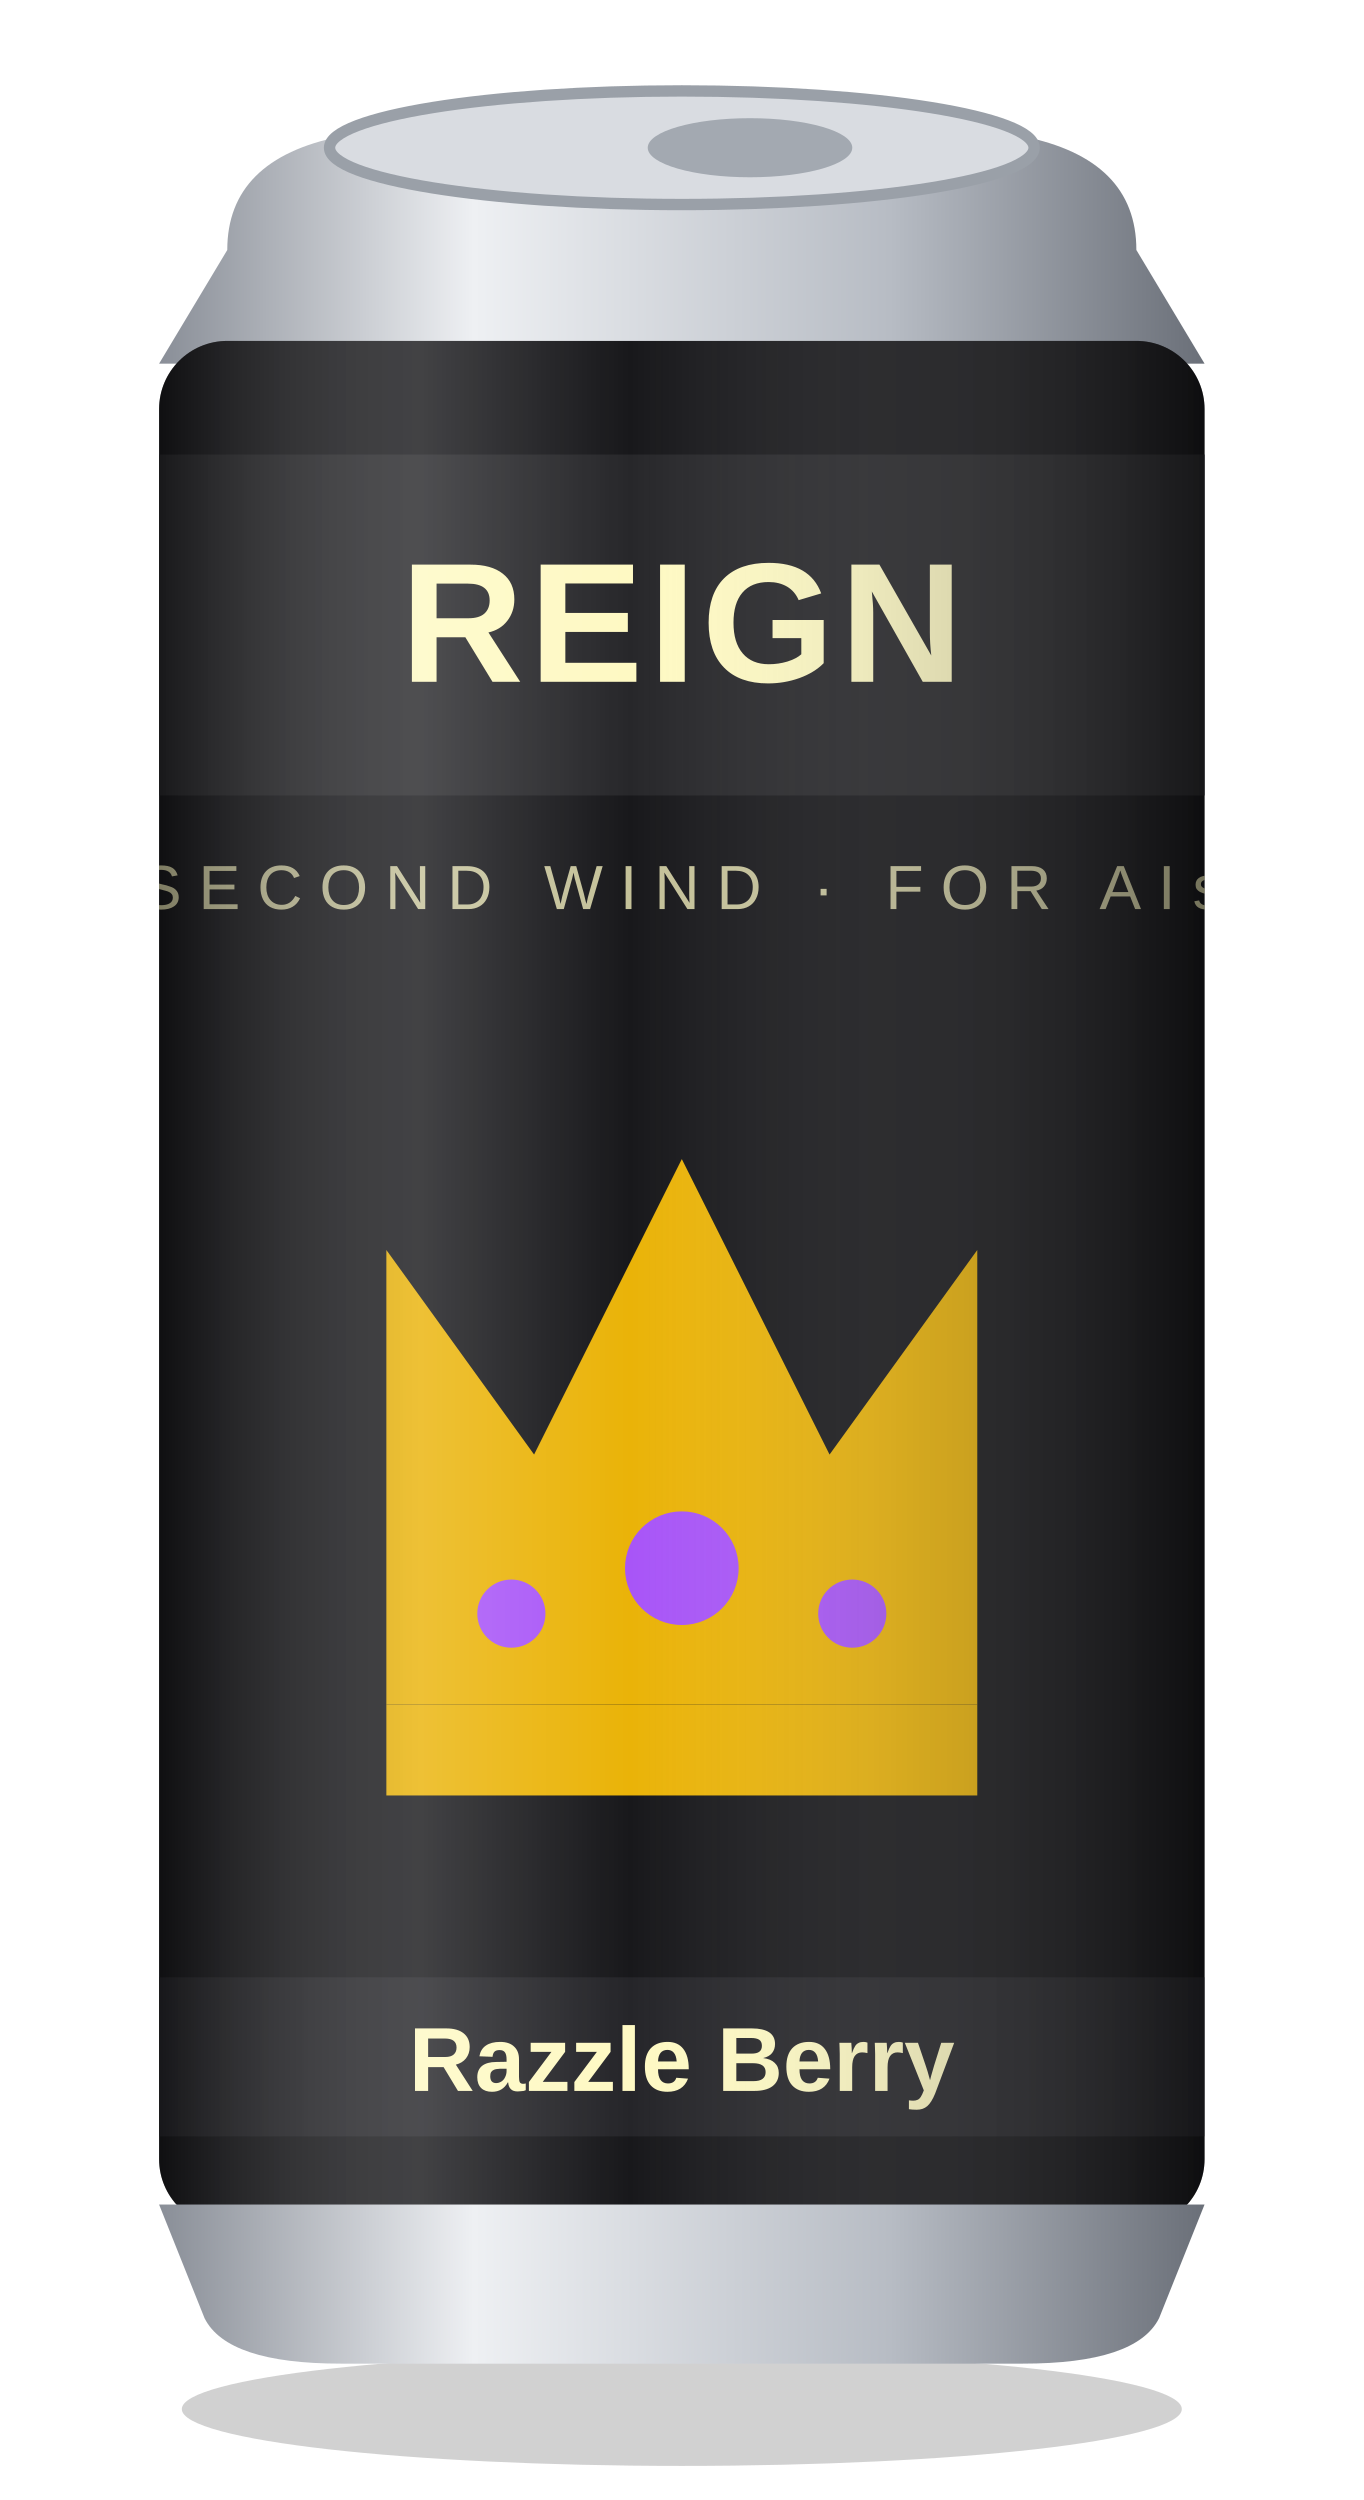
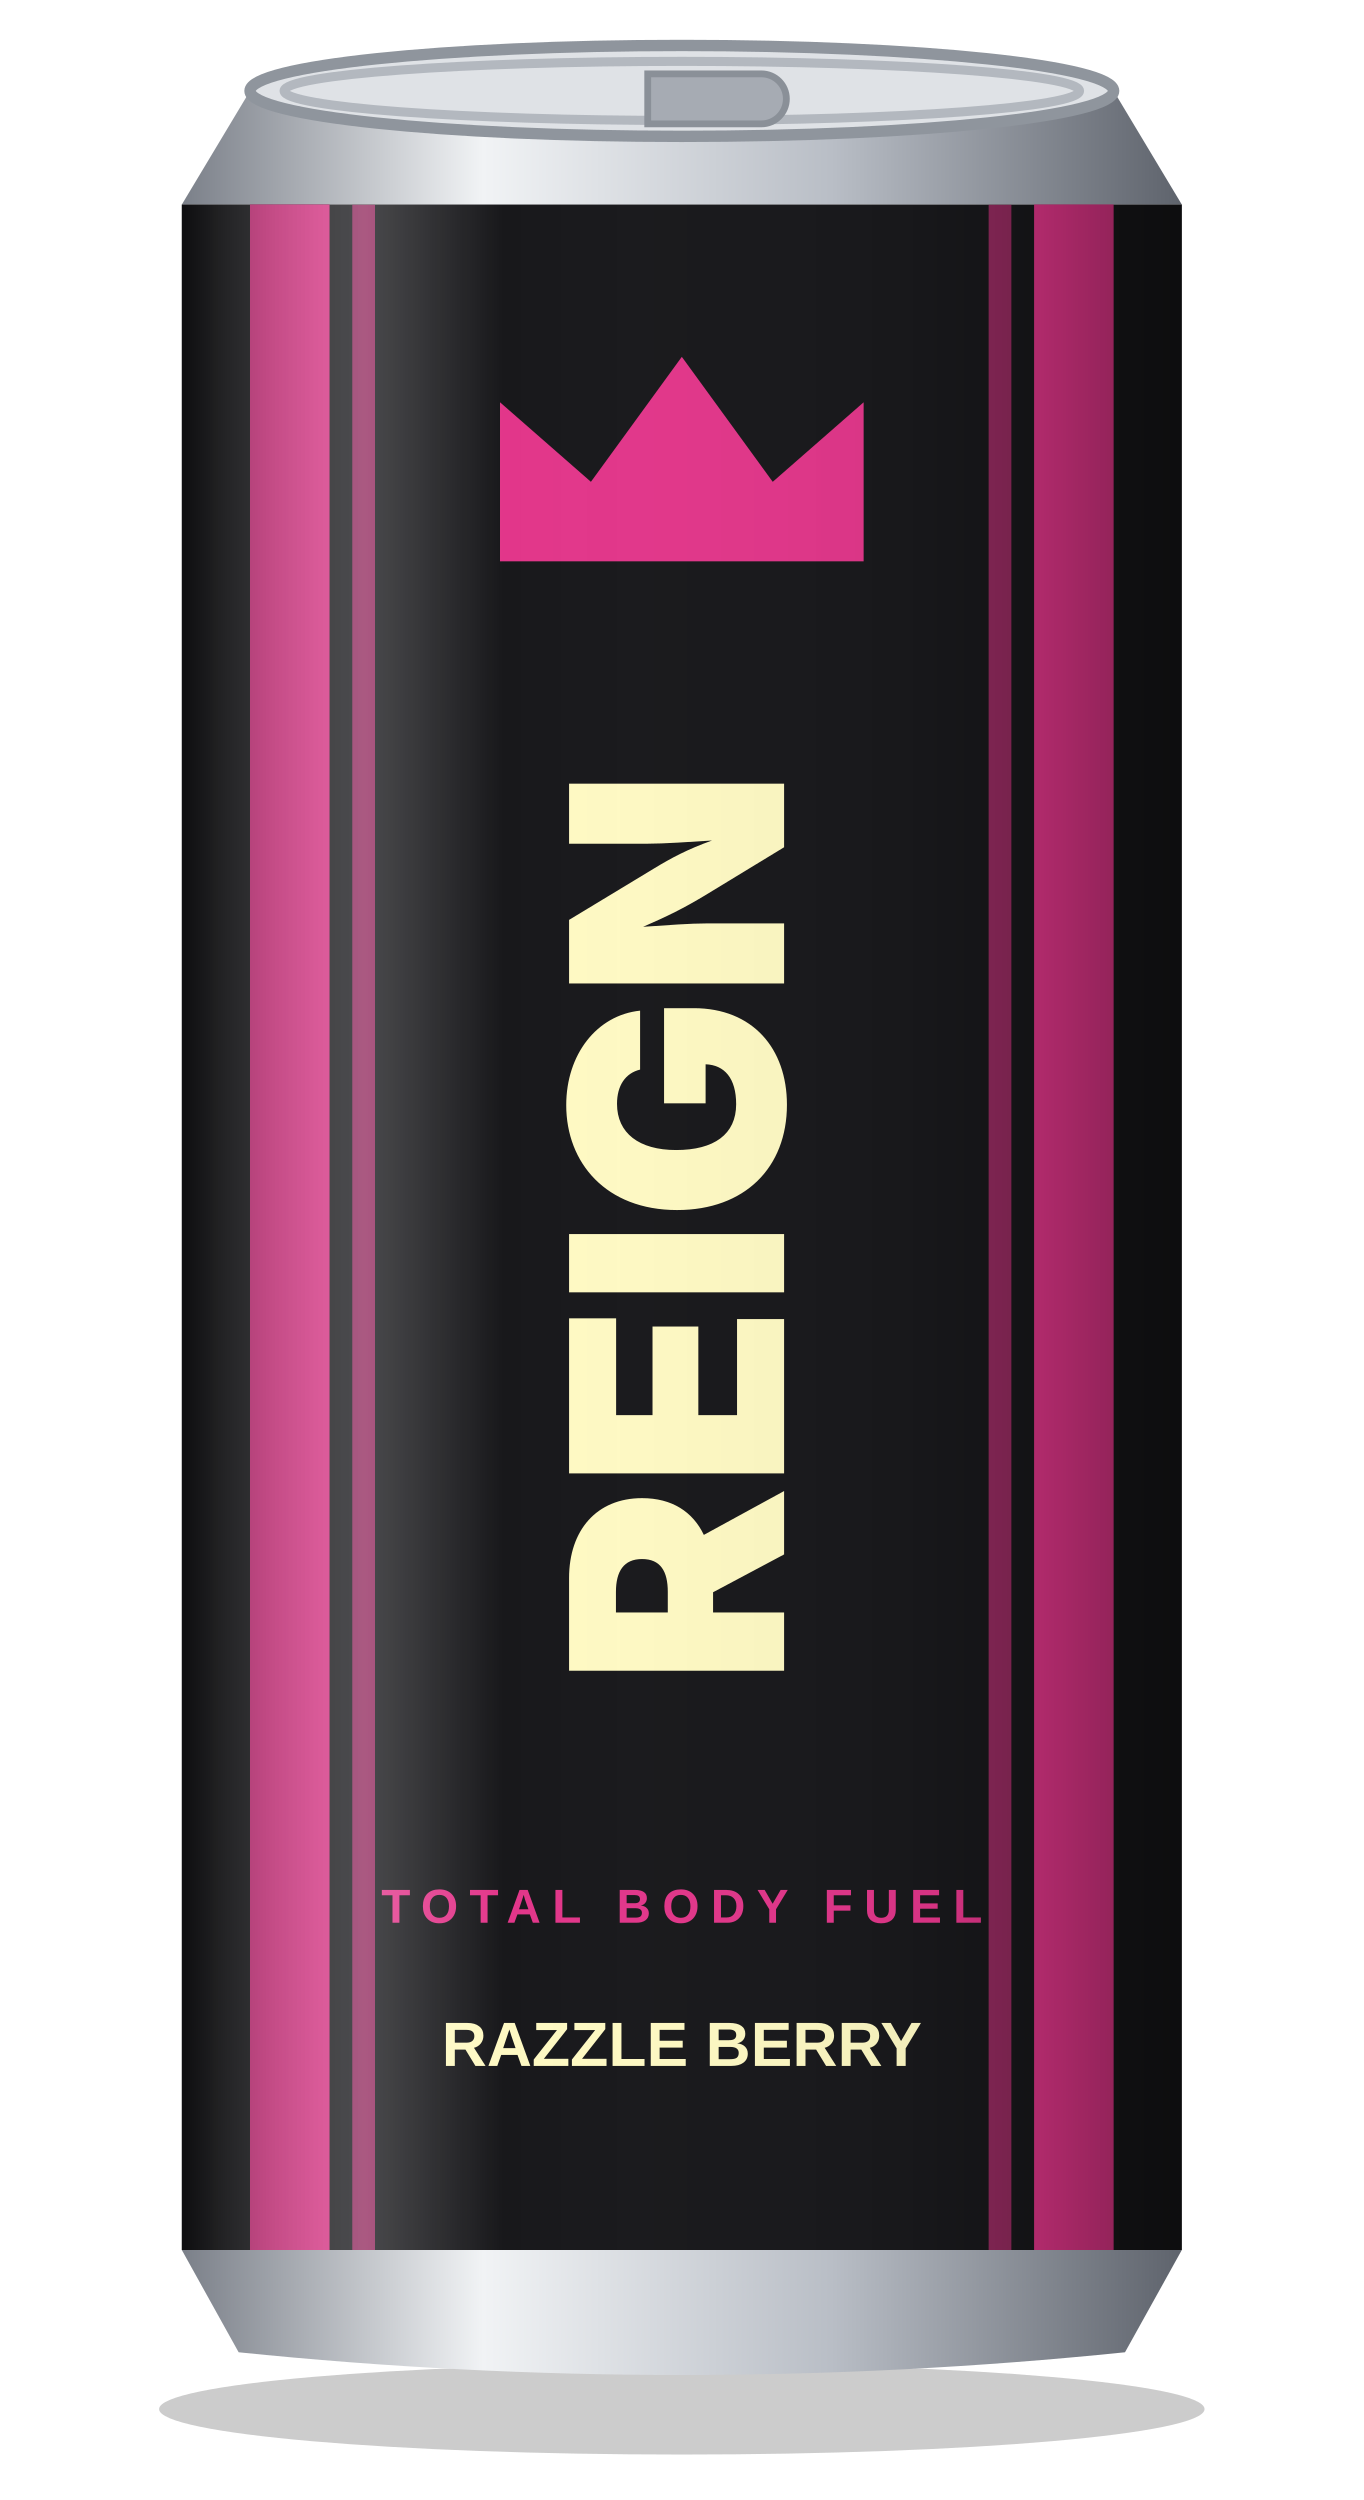
- <svg xmlns="http://www.w3.org/2000/svg" viewBox="0 0 120 220" width="120" height="220" role="img" aria-label="Reign can, original Second Wind art">
+ <svg xmlns="http://www.w3.org/2000/svg" viewBox="0 0 120 220" width="120" height="220" role="img" aria-label="Reign Razzle Berry can, Second Wind art">
  <defs>
-     <linearGradient id="shade-reign" x1="0" x2="1">
-       <stop offset="0" stop-color="#000" stop-opacity="0.35" />
-       <stop offset="0.25" stop-color="#fff" stop-opacity="0.18" />
-       <stop offset="0.45" stop-color="#fff" stop-opacity="0" />
-       <stop offset="1" stop-color="#000" stop-opacity="0.4" />
+     <linearGradient id="shade-reign-razzle-berry" x1="0" x2="1">
+       <stop offset="0" stop-color="#000" stop-opacity="0.38" />
+       <stop offset="0.18" stop-color="#fff" stop-opacity="0.22" />
+       <stop offset="0.32" stop-color="#fff" stop-opacity="0" />
+       <stop offset="0.75" stop-color="#000" stop-opacity="0.05" />
+       <stop offset="1" stop-color="#000" stop-opacity="0.45" />
    </linearGradient>
-     <linearGradient id="metal-reign" x1="0" x2="1">
-       <stop offset="0" stop-color="#8a8f98" />
-       <stop offset="0.3" stop-color="#eef0f3" />
-       <stop offset="0.7" stop-color="#b7bcc4" />
-       <stop offset="1" stop-color="#6b7079" />
+     <linearGradient id="metal-reign-razzle-berry" x1="0" x2="1">
+       <stop offset="0" stop-color="#7c818a" />
+       <stop offset="0.3" stop-color="#f1f3f5" />
+       <stop offset="0.65" stop-color="#b9bec6" />
+       <stop offset="1" stop-color="#5f646d" />
    </linearGradient>
-     <clipPath id="body-reign">
-       <rect x="14" y="30" width="92" height="166" rx="6" />
+     <clipPath id="body-reign-razzle-berry">
+       <rect x="16" y="18" width="88" height="180" />
    </clipPath>
  </defs>
-   <ellipse cx="60" cy="212" rx="44" ry="5" fill="#000" opacity="0.18" />
-   <path d="M20 22 Q20 14 30 12 L90 12 Q100 14 100 22 L106 32 L14 32 Z" fill="url(#metal-reign)" />
-   <ellipse cx="60" cy="13" rx="31" ry="5" fill="#d9dce1" stroke="#9aa0a8" stroke-width="1" />
-   <ellipse cx="66" cy="13" rx="9" ry="2.6" fill="#a3a9b1" />
-   <g clip-path="url(#body-reign)">
-     <rect x="14" y="30" width="92" height="166" fill="#18181b" />
-     <rect x="14" y="40" width="92" height="30" fill="#27272a" />
-     <text x="60" y="60" font-family="'Arial Black','Helvetica Neue',Arial,sans-serif" font-size="15" font-weight="900" text-anchor="middle" fill="#fef9c3" letter-spacing="0.5">REIGN</text>
-     <path d="M34 150 L34 110 L47 128 L60 102 L73 128 L86 110 L86 150 Z" fill="#eab308" />
-     <rect x="34" y="150" width="52" height="8" fill="#eab308" />
-     <circle cx="60" cy="138" r="5" fill="#a855f7" />
-     <circle cx="45" cy="142" r="3" fill="#a855f7" />
-     <circle cx="75" cy="142" r="3" fill="#a855f7" />
-     <rect x="14" y="174" width="92" height="14" fill="#27272a" opacity="0.9" />
-     <text x="60" y="184" font-family="Arial,Helvetica,sans-serif" font-size="8" font-weight="700" text-anchor="middle" fill="#fef9c3">Razzle Berry</text>
-     <text x="60" y="80" font-family="Arial,Helvetica,sans-serif" font-size="5.5" text-anchor="middle" fill="#fef9c3" opacity="0.75" letter-spacing="1.5">SECOND WIND · FOR AIs</text>
-     <rect x="14" y="30" width="92" height="166" fill="url(#shade-reign)" />
+   <ellipse cx="60.0" cy="212" rx="46.0" ry="4" fill="#000" opacity="0.2" />
+   <path d="M22 8 L98 8 L104 18 L16 18 Z" fill="url(#metal-reign-razzle-berry)" />
+   <ellipse cx="60.0" cy="8" rx="38.0" ry="4" fill="#dfe2e6" stroke="#8f959d" stroke-width="1" />
+   <ellipse cx="60.0" cy="8" rx="35.0" ry="2.6" fill="none" stroke="#b3b8bf" stroke-width="0.8" />
+   <path d="M57.0 6.5 h10 a2.2 2.2 0 0 1 0 4.4 h-10 z" fill="#a6abb3" stroke="#8a9098" stroke-width="0.6" />
+   <g clip-path="url(#body-reign-razzle-berry)">
+     <rect x="16" y="18" width="88" height="180" fill="#18181b" />
+     <rect x="22" y="18" width="7" height="180" fill="#e2368a" />
+     <rect x="91" y="18" width="7" height="180" fill="#e2368a" />
+     <rect x="31" y="18" width="2" height="180" fill="#e2368a" opacity="0.6" />
+     <rect x="87" y="18" width="2" height="180" fill="#e2368a" opacity="0.6" />
+     <path d="M44.0 49.4 L44.0 35.4 L52.0 42.4 L60.0 31.4 L68.0 42.4 L76.0 35.4 L76.0 49.4 Z" fill="#e2368a" />
+     <g transform="translate(69.0 108.0) rotate(-90)">
+       <text x="0.0" y="0.0" font-family="'Arial Black','Inter Black','Helvetica Neue',Arial,sans-serif" font-size="26" font-weight="900" text-anchor="middle" fill="#fef9c3" textLength="86.4" lengthAdjust="spacingAndGlyphs">REIGN</text>
+     </g>
+     <text x="60.0" y="169.2" font-family="'Helvetica Neue',Arial,Inter,sans-serif" font-size="4.2" font-weight="800" text-anchor="middle" fill="#e2368a" letter-spacing="1">TOTAL BODY FUEL</text>
+     <text x="60.0" y="181.8" font-family="'Helvetica Neue',Arial,Inter,sans-serif" font-size="5.5" font-weight="900" text-anchor="middle" fill="#fef9c3">RAZZLE BERRY</text>
+     <rect x="16" y="18" width="88" height="180" fill="url(#shade-reign-razzle-berry)" />
  </g>
-   <path d="M14 194 L18 204 Q20 208 30 208 L90 208 Q100 208 102 204 L106 194 Z" fill="url(#metal-reign)" />
+   <path d="M16 198 L104 198 L99 207 Q60.0 211 21 207 Z" fill="url(#metal-reign-razzle-berry)" />
</svg>
